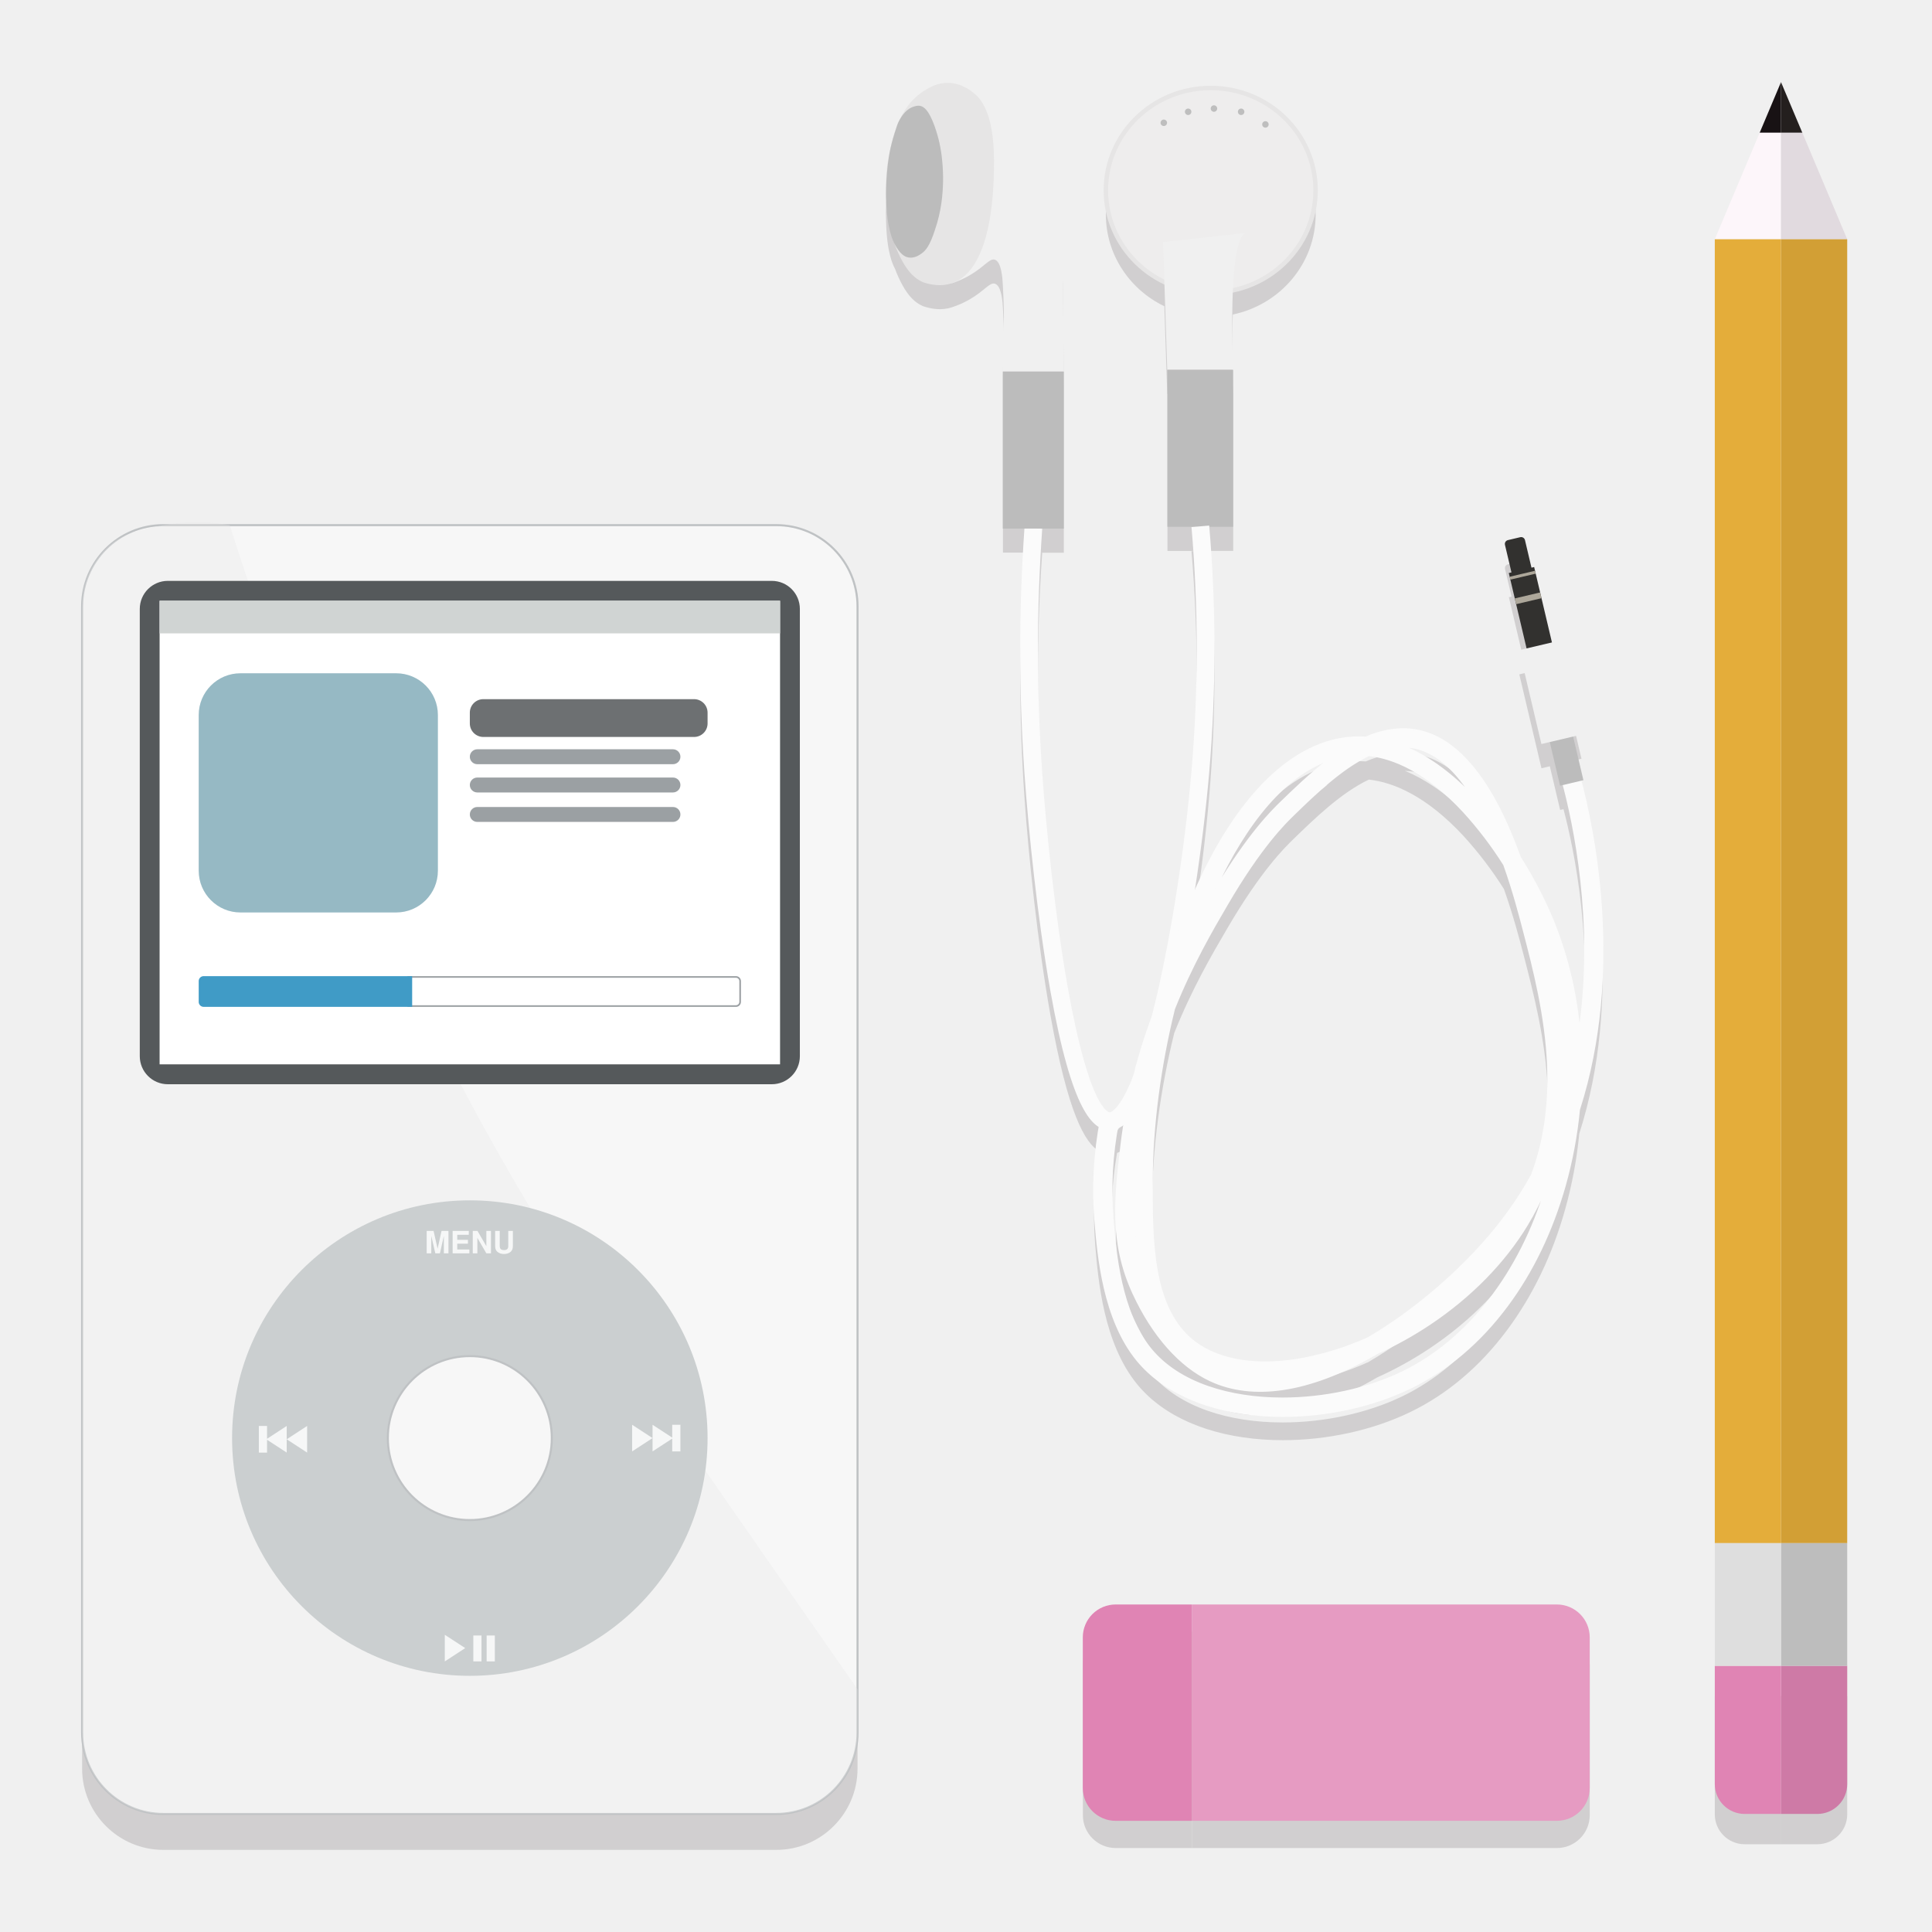
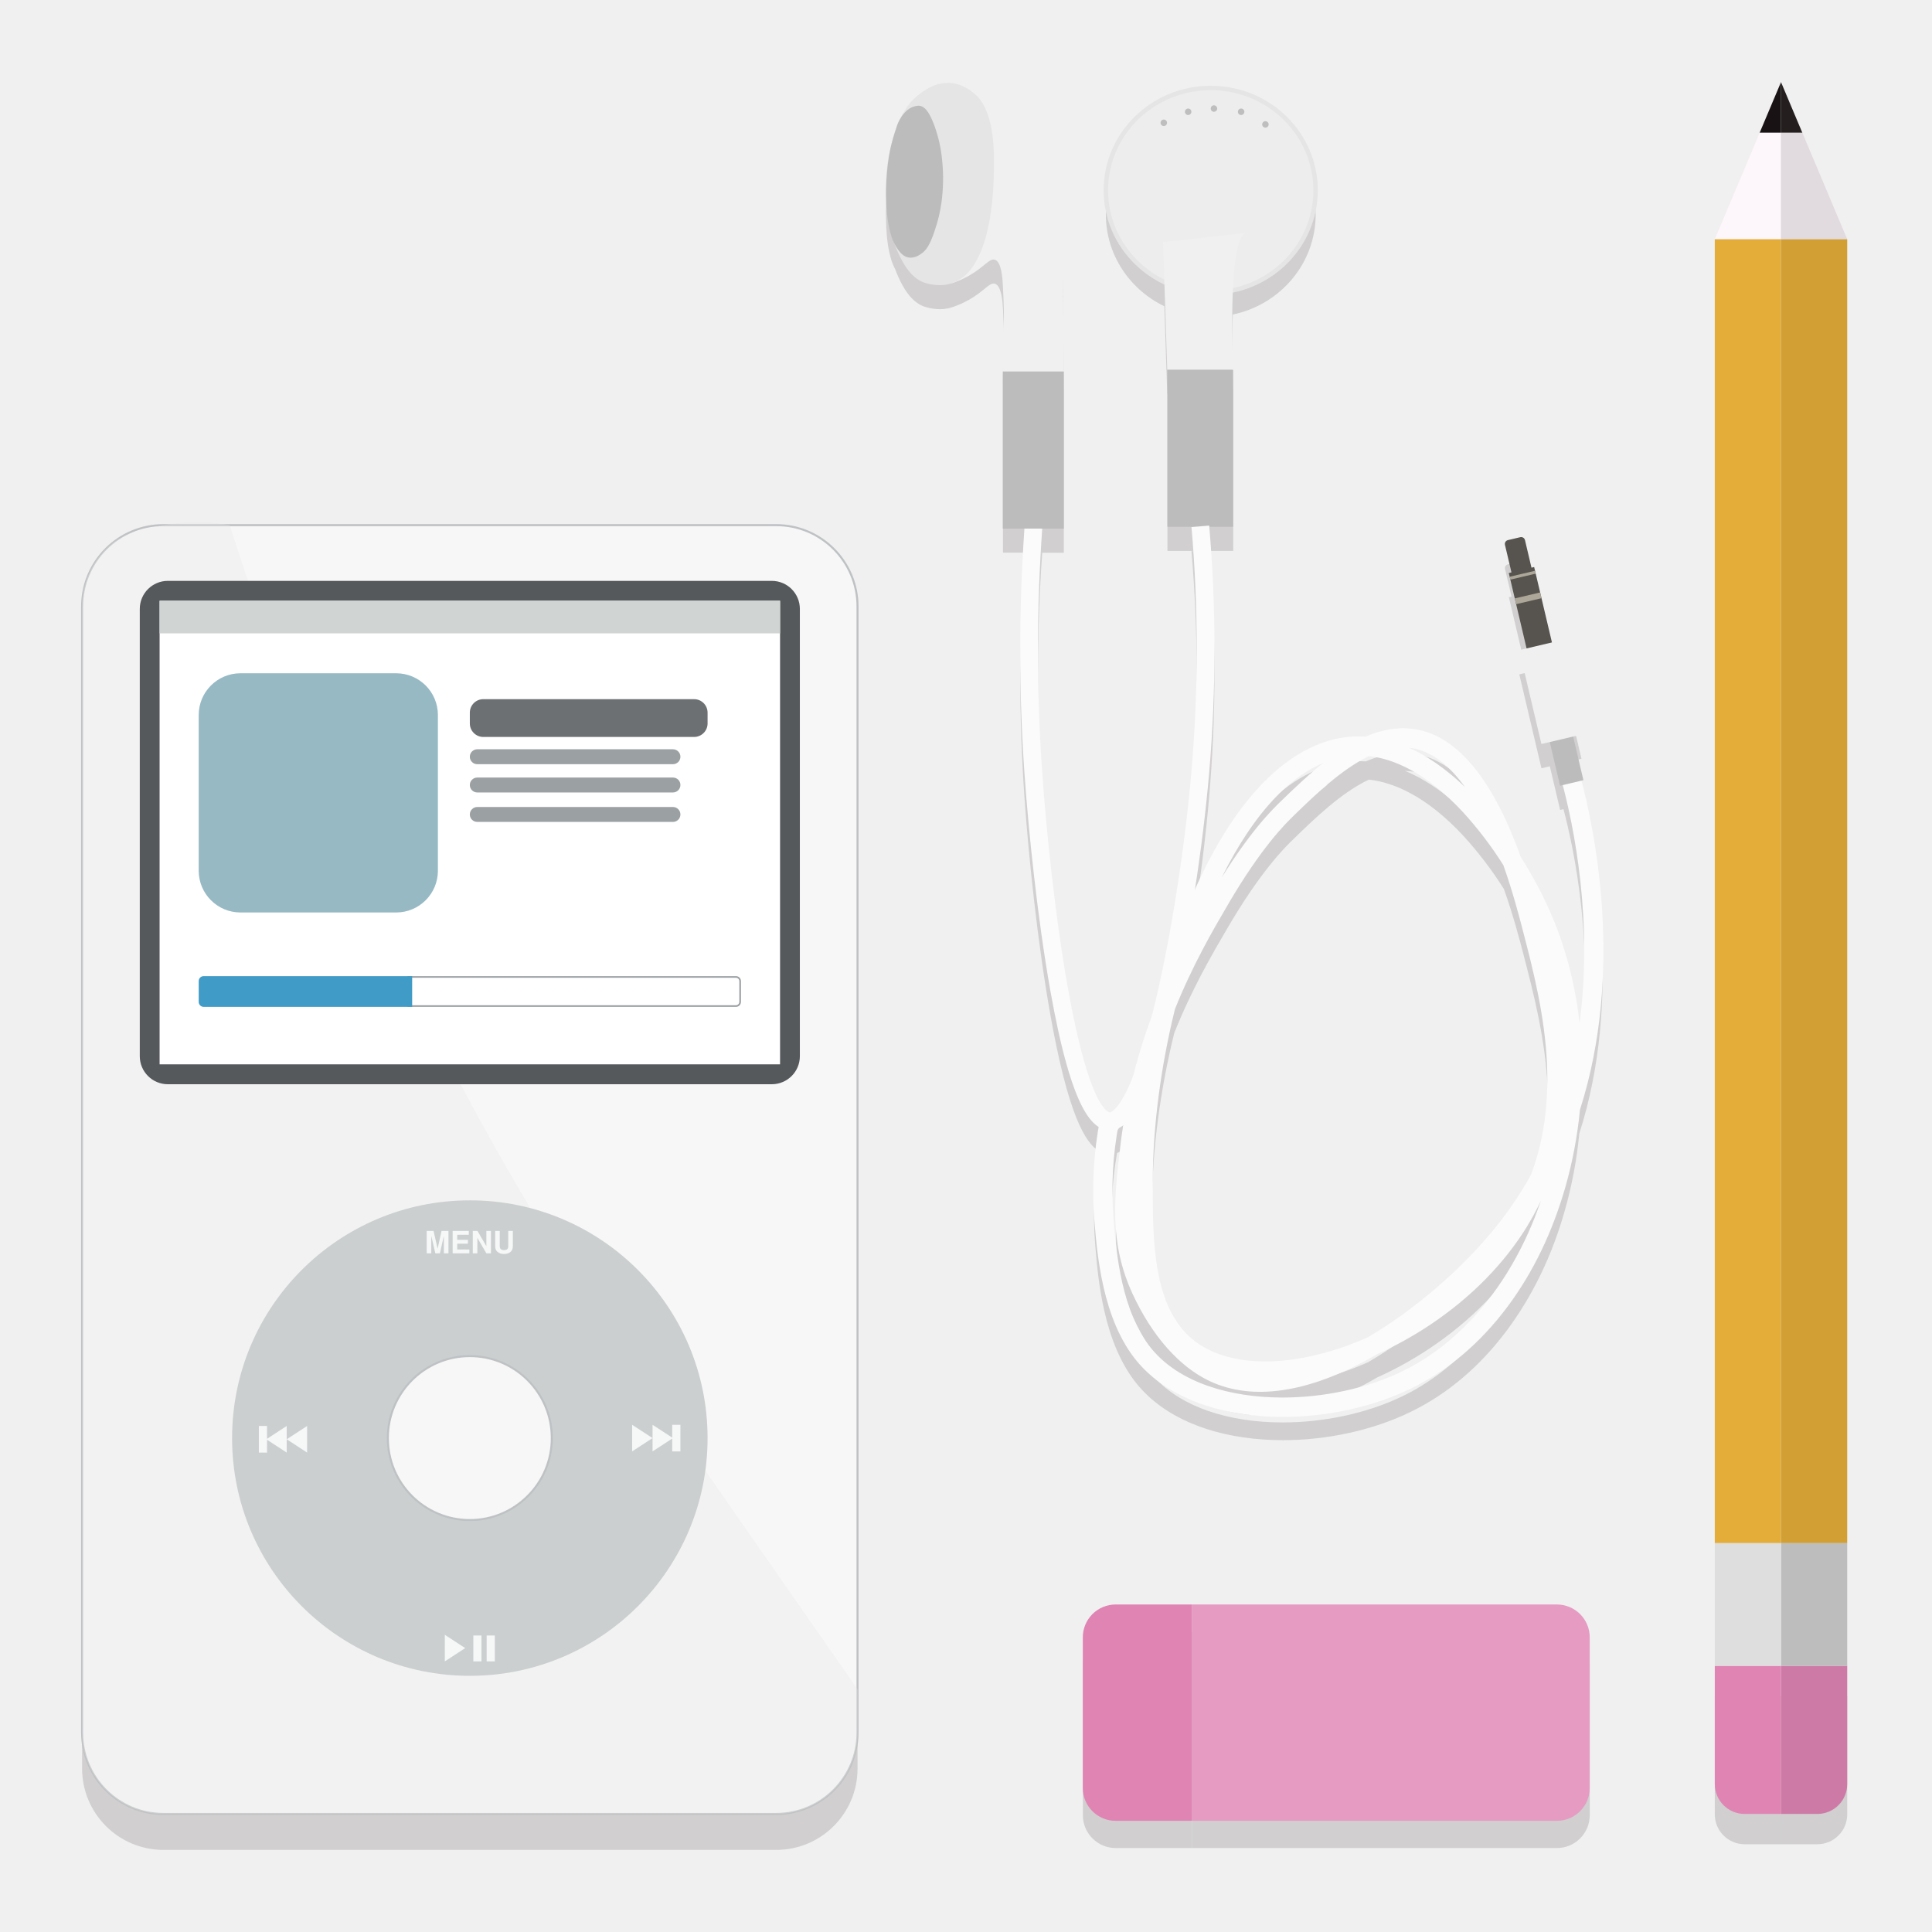
<svg xmlns="http://www.w3.org/2000/svg" viewBox="0 0 1200 1200">
  <defs>
-     <style>.cls-1,.cls-13{fill:#1f1719;}.cls-1,.cls-12{opacity:0.15;}.cls-2{fill:#241f1e;}.cls-3{fill:#181214;}.cls-4{fill:#fdf6fa;}.cls-5{fill:#e1dadf;}.cls-6{fill:#ce7aa6;}.cls-7{fill:#e084b4;}.cls-8{fill:#e4ad3a;}.cls-9{fill:#d29f35;}.cls-10{fill:#bdbdbd;}.cls-11{fill:#dedede;}.cls-14{fill:#e69bc2;}.cls-15{fill:#f7f7f7;stroke:#bfc2c4;stroke-width:1.27px;}.cls-15,.cls-28,.cls-29,.cls-30,.cls-36{stroke-miterlimit:10;}.cls-16{fill:#e6e6e7;opacity:0.33;}.cls-17{fill:#cbcfd0;}.cls-18{fill:#55595b;}.cls-19{font-size:19.05px;font-family:Helvetica-Bold, Helvetica;font-weight:700;}.cls-19,.cls-20{fill:#f6f7f7;}.cls-21{fill:#fff;}.cls-22{fill:#d0d4d3;}.cls-23{fill:#96b9c4;}.cls-24{fill:#6d7072;}.cls-25{fill:#9ba0a3;}.cls-26{fill:#409bc6;}.cls-27{fill:#32312f;}.cls-28,.cls-29{fill:none;stroke:#ada79a;}.cls-28{stroke-width:1.84px;}.cls-29{stroke-width:3.68px;}.cls-30{fill:#eeeded;stroke:#e6e5e5;stroke-width:2.76px;}.cls-31{fill:#f0f0f0;}.cls-32{fill:#bcbcbc;}.cls-33,.cls-36{fill:#fbfbfb;}.cls-34{fill:#e6e5e5;}.cls-35{fill:#bebebe;}.cls-36{stroke:#fbfbfb;stroke-width:0.92px;}</style>
+     <style>.cls-1,.cls-13{fill:#1f1719;}.cls-1,.cls-12{opacity:0.15;}.cls-2{fill:#241f1e;}.cls-3{fill:#181214;}.cls-4{fill:#fdf6fa;}.cls-5{fill:#e1dadf;}.cls-6{fill:#ce7aa6;}.cls-7{fill:#e084b4;}.cls-8{fill:#e4ad3a;}.cls-9{fill:#d29f35;}.cls-10{fill:#bdbdbd;}.cls-11{fill:#dedede;}.cls-14{fill:#e69bc2;}.cls-15{fill:#f7f7f7;stroke:#bfc2c4;stroke-width:1.27px;}.cls-15,.cls-28,.cls-29,.cls-30,.cls-36{stroke-miterlimit:10;}.cls-16{fill:#e6e6e7;opacity:0.33;}.cls-17{fill:#cbcfd0;}.cls-18{fill:#55595b;}.cls-19{font-size:19.05px;font-family:Helvetica-Bold, Helvetica;font-weight:700;}.cls-19,.cls-20{fill:#f6f7f7;}.cls-21{fill:#fff;}.cls-22{fill:#d0d4d3;}.cls-23{fill:#96b9c4;}.cls-24{fill:#6d7072;}.cls-25{fill:#9ba0a3;}.cls-26{fill:#409bc6;}.cls-27{fill:#57534e;}.cls-28,.cls-29{fill:none;stroke:#ada79a;}.cls-28{stroke-width:1.84px;}.cls-29{stroke-width:3.68px;}.cls-30{fill:#eeeded;stroke:#e6e5e5;stroke-width:2.76px;}.cls-31{fill:#f0f0f0;}.cls-32{fill:#bcbcbc;}.cls-33,.cls-36{fill:#fbfbfb;}.cls-34{fill:#e6e5e5;}.cls-35{fill:#bebebe;}.cls-36{stroke:#fbfbfb;stroke-width:0.92px;}</style>
  </defs>
  <g id="apple-icon">
    <g id="pencil">
      <path class="cls-1" d="M1106.21,1145.49h22.57a18.56,18.56,0,0,0,18.56-18.56v-73.44h-41.13Z" />
      <path class="cls-1" d="M1065.09,1053.49v73.44a18.56,18.56,0,0,0,18.56,18.56h22.56v-92Z" />
      <polygon class="cls-2" points="1119.46 82.45 1106.21 51 1106.21 82.45 1119.46 82.45" />
      <polygon class="cls-3" points="1106.21 51 1092.96 82.45 1106.21 82.45 1106.21 51" />
      <polygon class="cls-4" points="1106.21 82.45 1092.96 82.45 1065.09 148.62 1106.21 148.62 1106.21 82.45" />
      <polygon class="cls-5" points="1106.21 148.62 1147.34 148.62 1119.46 82.45 1106.21 82.45 1106.21 148.62" />
      <path class="cls-6" d="M1106.21,1126.67h22.57a18.56,18.56,0,0,0,18.56-18.56v-73.44h-41.13Z" />
      <path class="cls-7" d="M1065.09,1034.67v73.44a18.56,18.56,0,0,0,18.56,18.56h22.56v-92Z" />
      <rect class="cls-8" x="1065.09" y="148.61" width="41.12" height="809.86" />
      <rect class="cls-9" x="1106.21" y="148.61" width="41.12" height="809.86" />
      <rect class="cls-10" x="1106.21" y="958.48" width="41.12" height="76.2" />
      <rect class="cls-11" x="1065.09" y="958.48" width="41.12" height="76.2" />
    </g>
    <g id="eraser" class="cls-12">
      <path class="cls-13" d="M967,1147.85a20.41,20.41,0,0,0,20.41-20.41V1033.9A20.41,20.41,0,0,0,967,1013.49H740.31v134.36Z" />
      <path class="cls-13" d="M740.31,1013.49H693a20.41,20.41,0,0,0-20.41,20.41v93.54A20.41,20.41,0,0,0,693,1147.85h47.35Z" />
    </g>
    <g id="eraser-2" data-name="eraser">
      <path class="cls-14" d="M967,1130.93a20.4,20.4,0,0,0,20.41-20.4V1017A20.41,20.41,0,0,0,967,996.57H740.31v134.36Z" />
      <path class="cls-7" d="M740.31,996.57H693A20.41,20.41,0,0,0,672.55,1017v93.55a20.4,20.4,0,0,0,20.41,20.4h47.35Z" />
    </g>
    <rect class="cls-1" x="51" y="348.5" width="481.63" height="800.5" rx="50.51" />
    <rect class="cls-15" x="51" y="326.17" width="481.63" height="800.5" rx="50.51" />
    <path class="cls-16" d="M482.12,1126.67H101.51A50.52,50.52,0,0,1,51,1076.15V376.68A50.38,50.38,0,0,1,65.8,341C76,330.8,88.15,328.65,101.51,326.17a114.61,114.61,0,0,1,41.14,0c75.54,236.6,162.85,392.91,231.07,493.94,32.8,48.58,158.91,229.1,158.91,229.1h0v26.94A50.51,50.51,0,0,1,482.12,1126.67Z" />
    <circle class="cls-17" cx="291.82" cy="893.22" r="147.67" />
    <rect class="cls-18" x="86.82" y="360.79" width="409.99" height="312.65" rx="17.43" />
    <circle class="cls-15" cx="291.82" cy="893.22" r="50.92" />
    <text class="cls-19" transform="translate(263.77 778.45)">MENU</text>
    <polygon class="cls-20" points="190.76 885.69 178.08 893.96 190.76 902.23 190.76 885.69" />
    <polygon class="cls-20" points="165.87 902.23 165.87 894.26 178.08 902.23 178.08 893.96 178.08 885.69 165.87 893.66 165.87 885.69 160.78 885.69 160.78 902.23 165.87 902.23" />
    <polygon class="cls-20" points="276.28 1031.93 288.96 1023.66 276.28 1015.4 276.28 1031.93" />
    <rect class="cls-20" x="293.99" y="1015.83" width="5.08" height="16.1" />
    <rect class="cls-20" x="302.27" y="1015.83" width="5.08" height="16.1" />
    <polygon class="cls-20" points="392.63 901.49 405.31 893.22 392.63 884.95 392.63 901.49" />
    <polygon class="cls-20" points="417.53 884.95 417.53 892.92 405.31 884.95 405.31 893.22 405.31 901.49 417.53 893.52 417.53 901.49 422.61 901.49 422.61 884.95 417.53 884.95" />
    <rect class="cls-21" x="99.13" y="373.15" width="385.38" height="287.93" />
    <rect class="cls-22" x="99.13" y="373.15" width="385.38" height="20.25" />
    <rect class="cls-23" x="123.42" y="418.18" width="148.57" height="148.57" rx="25.93" />
    <rect class="cls-24" x="291.82" y="434.26" width="147.67" height="23.48" rx="8.39" />
    <rect class="cls-25" x="291.82" y="465.39" width="130.8" height="9.27" rx="4.63" />
    <rect class="cls-25" x="291.82" y="482.94" width="130.8" height="9.27" rx="4.63" />
    <rect class="cls-25" x="291.82" y="501.24" width="130.8" height="9.27" rx="4.63" />
    <path class="cls-25" d="M457.1,607.3a2.1,2.1,0,0,1,2.11,2.07V622.3a2.1,2.1,0,0,1-2.11,2.07h-203V607.3h203m0-1h-204v19.09h204a3.1,3.1,0,0,0,3.12-3.08V609.37a3.1,3.1,0,0,0-3.12-3.08Z" />
    <path class="cls-26" d="M126.5,606.29a3.08,3.08,0,0,0-3.08,3.08V622.3a3.08,3.08,0,0,0,3.08,3.08H256V606.29Z" />
    <g id="headphones">
      <path class="cls-1" d="M981.79,500l1.69-.4-6.4-27.11,5.2-1.22L968.52,413,964,414.07l-11.06-46.85-1.66.4-.14-.6-3.9-16.53a2.45,2.45,0,0,0-2.93-1.81l-7.69,1.82a2.43,2.43,0,0,0-1.81,2.93l3.9,16.53c.05.2.14.59.14.59l-1.66.39,11.05,46.84-4.57,1.08,13.76,58.32,5.2-1.22,6.4,27.11,2.07-.49c6.67,25.19,19.51,86,9.9,152a235.1,235.1,0,0,0-17.68-71.13,263.8,263.8,0,0,0-19.16-36.14,271.76,271.76,0,0,0-10.58-25.6c-15.78-32.93-34.72-51-56.3-53.63-9.9-1.22-19.6.82-28.92,4.83a64.81,64.81,0,0,0-7.24-.06c-37.51,1.74-72.71,36-99.2,96.47,3.89-25,7.08-50.76,9.13-74.6a897.25,897.25,0,0,0,.06-152.54h14.87V244.7s-1.29-26.07-.26-49.34c29.4-6.14,51.46-31.63,51.46-62.15C817.13,98.1,788,69.65,752,69.65s-65.13,28.45-65.13,63.56c0,25,14.81,46.64,36.33,57L725,244.7h.13v97.52h16.79l-1.87.16a886.31,886.31,0,0,1,0,151.43c-4,46.72-12.44,101-22,141.57-1.34,5.68-2.65,10.9-3.92,15.7-3.21,9-6.22,18.57-8.88,28.66-9.58,25.8-15.87,26.15-16,26.15h0c-.5,0-12.5-1.2-26.08-77.75-7.92-44.67-13.38-98.07-15.84-133.14a1083.37,1083.37,0,0,1,0-151.6l-1.08-.07h14.51V245.8h0q-.29-32.91-.56-65.84a133.7,133.7,0,0,0-4.24-33.05s-1-3.92-2.21-7.71c-7-21.76-39.07-56.39-46.1-63.79-.45-.51-.87-1-1.28-1.34l0,0h0q-.71-.66-1.29-1.14c-1.95-1.59-7.77-6.35-16.06-6.48-6.49-.1-11.25,2.67-14.34,4.54C567,75.58,562.1,82.3,558.73,89.49l0,.05a25.13,25.13,0,0,0-2,4.83,94.1,94.1,0,0,0-3.59,12.52v0c0,.07,0,.14,0,.21-.6,2.72-1.09,5.3-1.52,7.64a111.44,111.44,0,0,0-1.25,22.6v.13c.41,19.56,4.28,27.16,5.54,29.47v0a72.74,72.74,0,0,0,4.66,10.25c3.61,6.51,7.5,10.72,12.77,13,4.76,1.6,11.2,2.85,17.73.73h0a57.84,57.84,0,0,0,11-4.84c9.49-5.43,12.51-10.8,15.82-9.89,4.23,1.16,4.85,11.48,5.08,15.82.58,11,.76,19.42.59,22.57-.41,7.44-.79,18-.61,31.12h0v97.53h13.39a1095.4,1095.4,0,0,0,0,152.44c2.48,35.36,8,89.2,16,134.29,10.92,61.6,21.58,80.15,30.51,85.17a231.79,231.79,0,0,0-2.58,58.23c1.77,21.3,5.06,60.95,26.17,86.59,16.22,19.71,44,31.84,78.26,34.16q6,.42,12.13.41c27.49,0,55.69-6.15,79-17.4,23.12-11.18,43.41-28.35,60.3-51.05,15.87-21.33,28-46.41,35.9-74.53a268,268,0,0,0,8.88-47.4C1008.11,619.36,990.28,532.24,981.79,500Zm-105.91-21c14.88,1.84,27.17,13.24,37.14,28.42-13.2-13.37-26.81-23-40.43-28.66C873.69,478.85,874.78,478.93,875.88,479.06Zm-51.32,8.34c-10.71,8.21-20.54,17.76-29.11,26.08-5,4.91-20.12,19.56-40.91,54.55C774.51,524.65,798.81,496.8,824.56,487.4ZM705.16,783.3a145.92,145.92,0,0,1-.65-27C704.51,765.26,704.62,774.34,705.16,783.3Zm165.79,84c-21.54,10.41-48.37,16.22-74.31,16.21-32.89,0-64.34-9.33-81.74-30.46-18.91-23-22-60.39-23.68-80.49a220.56,220.56,0,0,1,2.61-56.44,15.54,15.54,0,0,0,4.29-2.48q-1,6.23-1.74,12.66c-3.82,32.42-7.12,60.42,7.43,92,12,26.13,29,45.37,47.91,54.19,26.37,12.33,61,7.13,100.3-15,1.11-.62,2.22-1.26,3.33-1.91a226.78,226.78,0,0,0,32.75-18.15c25.37-17,46.25-38.25,60.41-61.59a161,161,0,0,0,11.71-23.38C944.2,805.82,911.82,847.54,871,867.29Zm80.41-122.4a227.56,227.56,0,0,1-22.71,33.54c-21.09,25.88-50.34,50.93-78.82,67.61a182.3,182.3,0,0,1-39.46,12.57c-28.24,5.43-52.46,1.89-68.19-10-26.93-20.31-26.77-63.31-26.62-101.25.13-33.41,5.11-70.51,13.79-105.75,11-27.52,23.66-49.14,32.95-65,20.94-35.87,35.92-50.42,40.84-55.21,13.26-12.88,29.81-29,47.09-37.19,14.95,1.67,35.41,9.83,58.76,35a233.16,233.16,0,0,1,25.14,33c5.89,16.59,9.89,32,12.25,41.1,6.1,23.47,13.69,52.68,14.94,83.47C962.35,701.83,959.07,724.34,951.36,744.89Z" />
      <path class="cls-27" d="M951.09,352l-3.9-16.53a2.43,2.43,0,0,0-2.93-1.81l-7.69,1.82a2.43,2.43,0,0,0-1.81,2.92l3.9,16.53.14.6-1.66.39,11.73,49.71,15.75-3.72-11.73-49.71-1.66.39Z" />
      <line class="cls-28" x1="937.89" y1="359.12" x2="953.65" y2="355.41" />
      <line class="cls-29" x1="941.28" y1="373.48" x2="957.03" y2="369.76" />
      <ellipse class="cls-30" cx="752" cy="118.2" rx="65.13" ry="63.56" />
      <path class="cls-31" d="M722.4,150.31,725,229.69h41s-4.1-83,8.19-85" />
      <rect class="cls-32" x="725.09" y="229.69" width="40.84" height="97.52" />
      <path class="cls-33" d="M689.32,701.91H689c-9.94-.25-23.09-10.35-36.66-86.85-8-45.09-13.5-98.93-16-134.29a1093.28,1093.28,0,0,1,0-153.15l11,.78a1083.37,1083.37,0,0,0,0,151.6c2.46,35.07,7.92,88.47,15.84,133.14,13.58,76.55,25.58,77.74,26.08,77.75h0c.18,0,12.38-.68,28.8-70.51,9.54-40.6,18-94.85,22-141.57a886.31,886.31,0,0,0,0-151.43l11-.94a898.05,898.05,0,0,1,0,153.31c-4.06,47.22-12.58,102.07-22.24,143.15C712.23,693.23,698.39,701.91,689.32,701.91Z" />
      <path class="cls-31" d="M622.89,177.1c.58,11,.76,19.41.59,22.57-.41,7.44-.79,18-.61,31.12h37.87q-.29-32.92-.56-65.84a133.63,133.63,0,0,0-4.24-33s-1-3.92-2.21-7.71c-7.63-23.84-45.42-63.11-47.4-65.15a229.21,229.21,0,0,1,1.86,33.69A234.24,234.24,0,0,1,591,176a57.61,57.61,0,0,0,11-4.84c9.49-5.43,12.51-10.8,15.82-9.89C622,162.44,622.66,172.76,622.89,177.1Z" />
      <rect class="cls-32" x="622.87" y="230.79" width="37.87" height="97.52" />
      <path class="cls-34" d="M617.39,99.41c0,12.72.22,68-26.4,76.6-6.53,2.11-13,.87-17.73-.73-5.27-2.32-9.16-6.53-12.77-13-15.45-27.85-9-62.47-9-62.47,2.44-13,6.3-33.62,23.11-43.81,3.09-1.87,7.85-4.64,14.34-4.54,8.29.13,14.11,4.89,16.06,6.48C608.88,61,617.3,69.82,617.39,99.41Z" />
      <circle class="cls-35" cx="722.86" cy="76.27" r="2.01" />
      <circle class="cls-35" cx="737.98" cy="69.43" r="2.01" />
      <circle class="cls-35" cx="754.01" cy="67.42" r="2.01" />
      <circle class="cls-35" cx="770.89" cy="69.43" r="2.01" />
      <circle class="cls-35" cx="785.97" cy="77.28" r="2.01" />
      <path class="cls-32" d="M558.7,74.53c1.25-2.19,4.08-7.12,9.48-8.5a7.33,7.33,0,0,1,3.07-.32c2.72.41,5.72,2.94,9.22,12.58a86,86,0,0,1,4.71,21.26,110.28,110.28,0,0,1-.46,26.55,91.56,91.56,0,0,1-3.91,16.41c-3.27,10.21-5.86,13.14-8.39,14.93-1.39,1-4.34,3.07-8,2.51-2.7-.4-5.49-2.38-8.55-8-1.26-2.31-5.13-9.91-5.54-29.47,0,0-.35-16.42,2.81-30.59,1-4.41,2.44-9,2.6-9.49C557,78.42,557.61,76.42,558.7,74.53Z" />
      <path class="cls-36" d="M796.78,879.61q-6.09,0-12.13-.41c-34.24-2.32-62-14.46-78.26-34.16-21.11-25.64-24.4-65.29-26.17-86.59a232.82,232.82,0,0,1,3.45-63.1l10.83,2.09a221.23,221.23,0,0,0-3.28,60.1c1.66,20.1,4.77,57.51,23.68,80.49,17.4,21.13,48.85,30.46,81.74,30.46,25.94,0,52.78-5.8,74.31-16.21,40.87-19.75,73.25-61.47,89.27-114.82a161,161,0,0,1-11.71,23.38c-14.16,23.34-35,44.63-60.41,61.59a226.78,226.78,0,0,1-32.75,18.15c-1.11.65-2.22,1.29-3.33,1.91-39.25,22.15-73.93,27.34-100.3,15-18.88-8.82-35.89-28.07-47.91-54.19-14.55-31.62-11.25-59.62-7.43-92a346.48,346.48,0,0,1,22-86.58,438.09,438.09,0,0,1,23-69.26c26.55-61.16,62-95.81,99.69-97.57a64.82,64.82,0,0,1,7.24.07c9.32-4,19-6.05,28.92-4.83,21.58,2.66,40.52,20.7,56.3,53.62a273,273,0,0,1,10.58,25.61,263.22,263.22,0,0,1,19.16,36.14A235.1,235.1,0,0,1,981,639.61c9.75-67-3.61-128.65-10.19-153.15l10.65-2.86c8.32,31,27.12,119.46-.58,205.63a268,268,0,0,1-8.88,47.4c-8,28.12-20,53.2-35.9,74.53-16.89,22.7-37.18,39.87-60.3,51.05C852.47,873.46,824.27,879.61,796.78,879.61Zm-67.43-253c-8.68,35.25-13.66,72.34-13.79,105.76-.15,37.94-.31,80.94,26.62,101.25,15.73,11.85,40,15.4,68.19,10A182.3,182.3,0,0,0,849.83,831c28.48-16.68,57.73-41.74,78.82-67.61a228.09,228.09,0,0,0,22.71-33.54c7.71-20.55,11-43.06,10-68.12-1.25-30.79-8.84-60-14.94-83.47-2.36-9.11-6.36-24.51-12.25-41.11a234.34,234.34,0,0,0-25.13-33c-23.36-25.19-43.82-33.35-58.77-35-17.28,8.23-33.83,24.31-47.09,37.2-4.92,4.79-19.9,19.34-40.84,55.2C753,577.49,740.39,599.11,729.35,626.62Zm-24.84,114.7a146,146,0,0,0,.65,27C704.62,759.33,704.51,750.25,704.51,741.32Zm120-268.94c-25.75,9.41-50,37.26-70,80.64,20.79-35,35.87-49.64,40.91-54.55C804,490.15,813.85,480.6,824.56,472.38Zm48-8.58c13.62,5.67,27.23,15.29,40.43,28.67-10-15.18-22.26-26.58-37.14-28.42C874.78,463.92,873.69,463.84,872.59,463.8Z" />
      <rect class="cls-32" x="965.43" y="457.58" width="14.9" height="29.15" transform="translate(-82.43 236.07) rotate(-13.28)" />
      <rect class="cls-31" x="950.16" y="400.11" width="25.59" height="59.92" transform="translate(-73.03 232.66) rotate(-13.28)" />
    </g>
  </g>
</svg>
